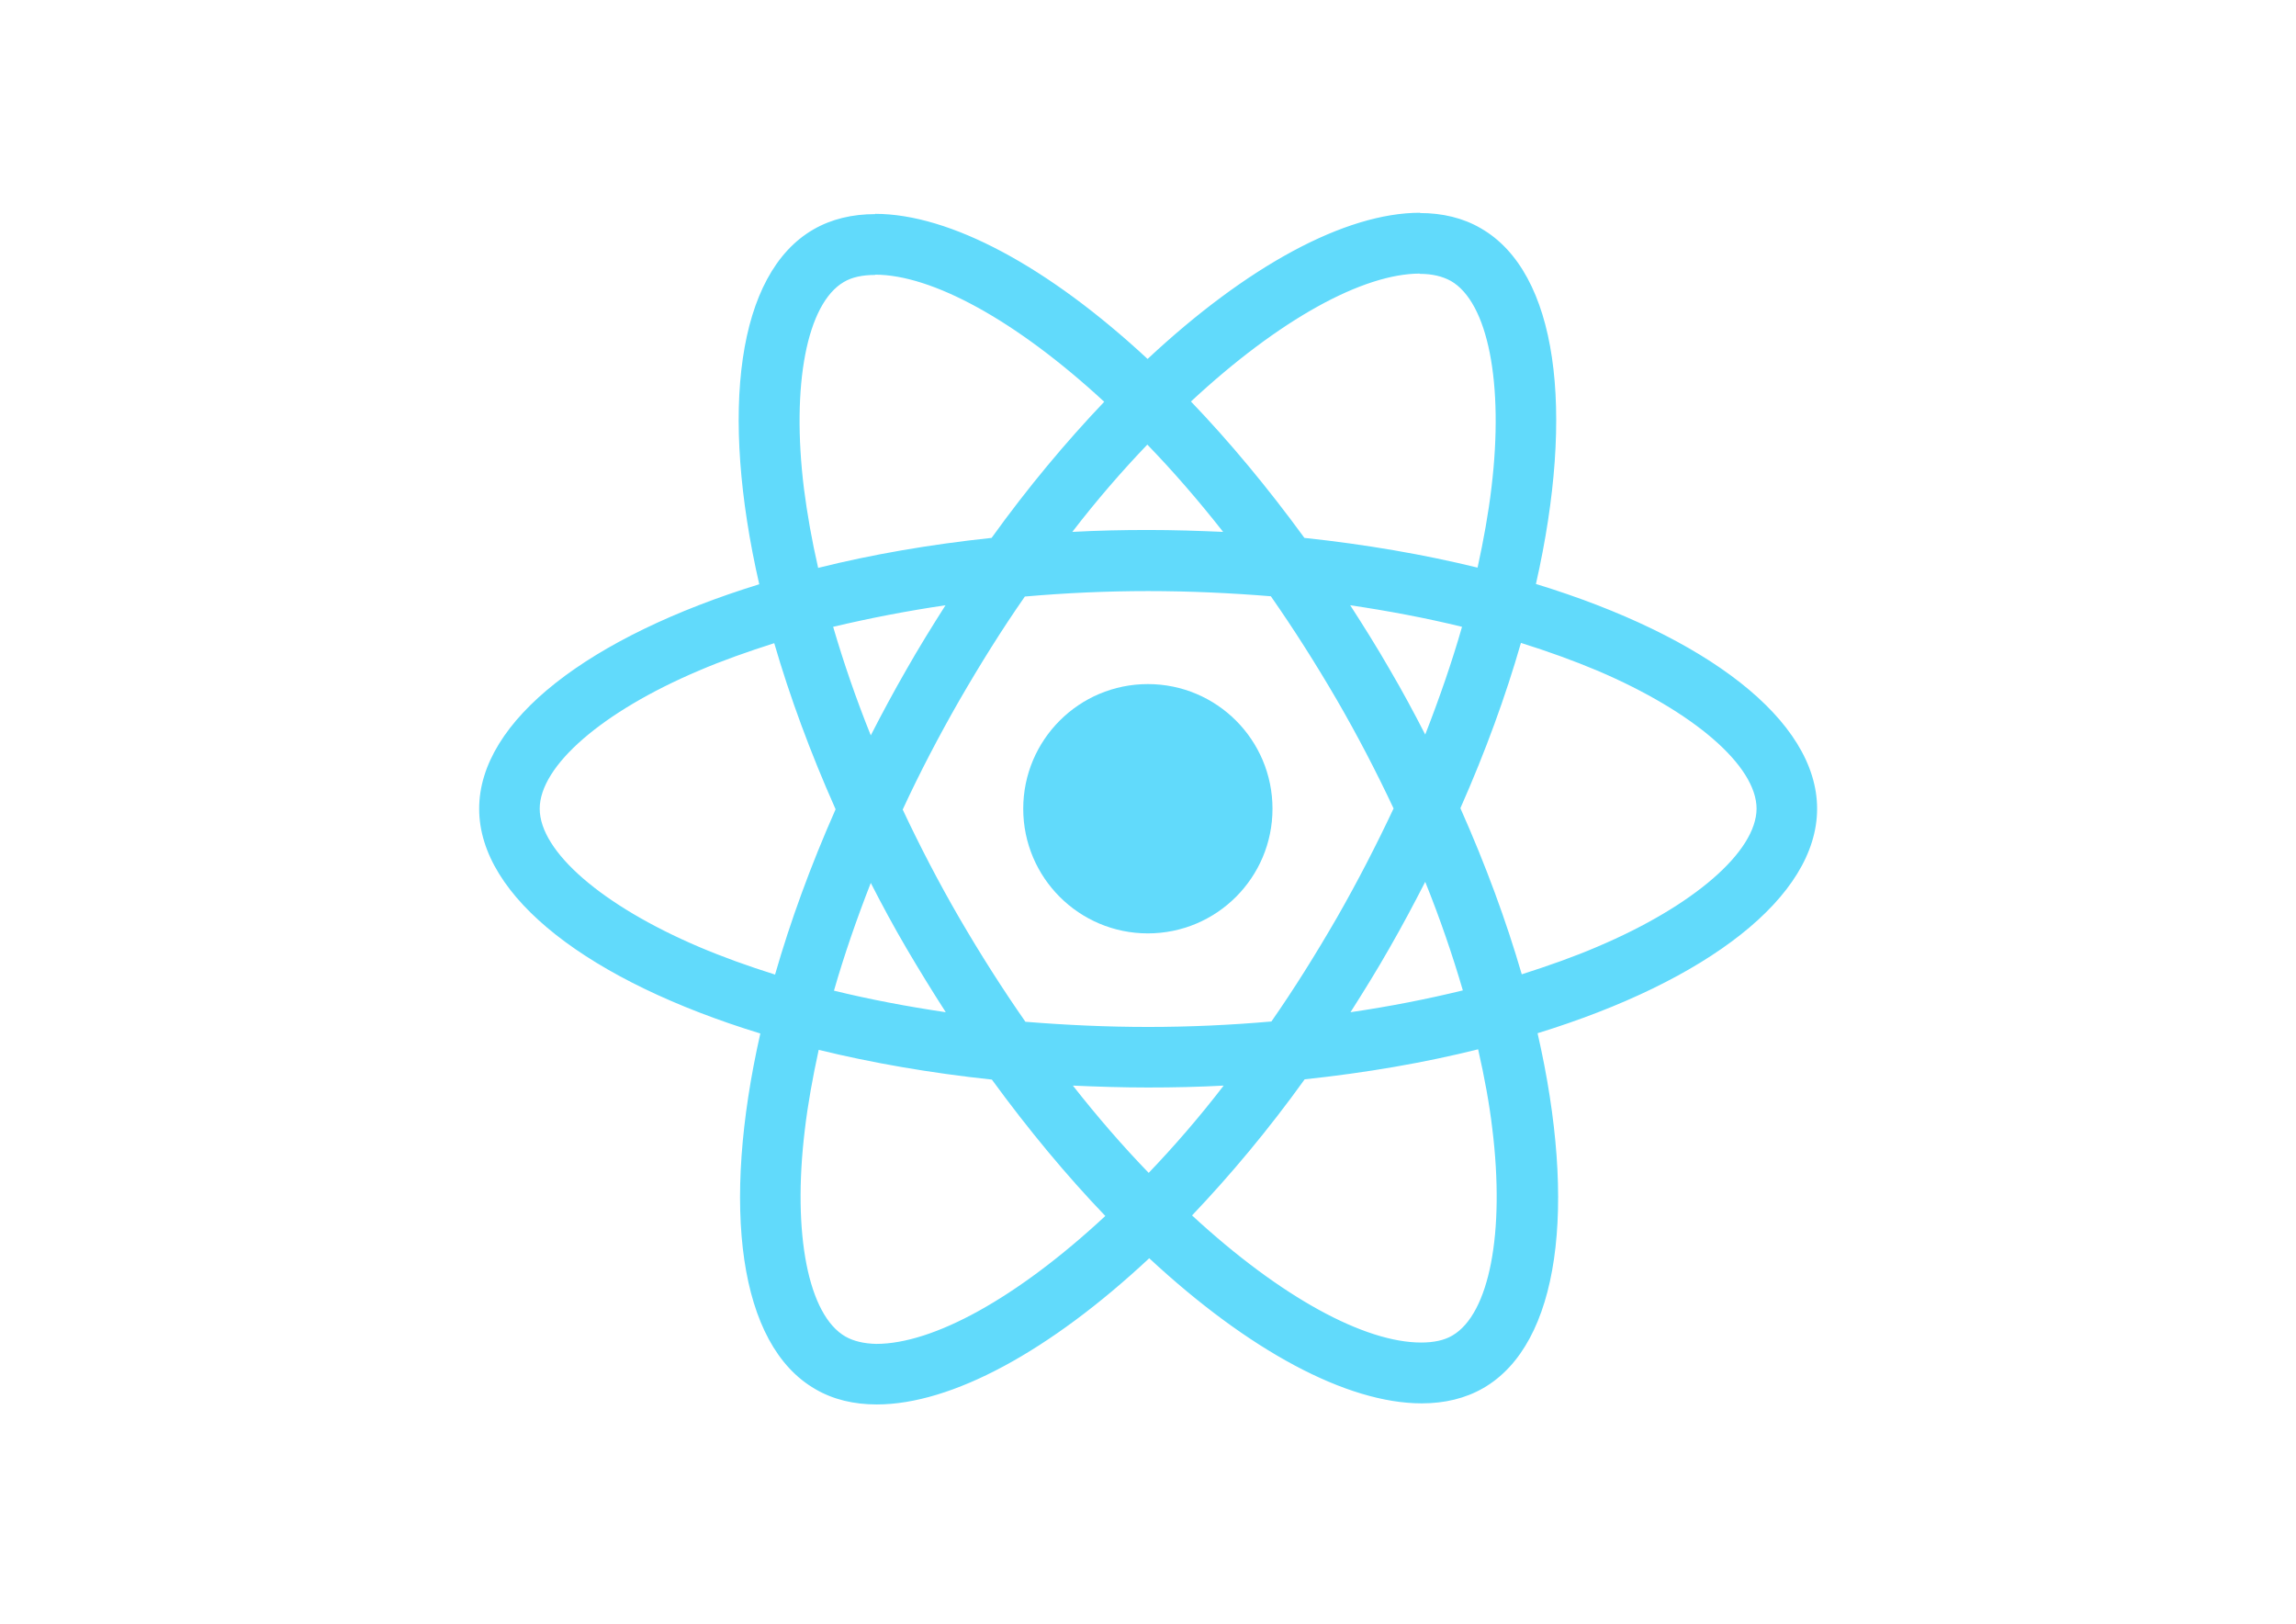
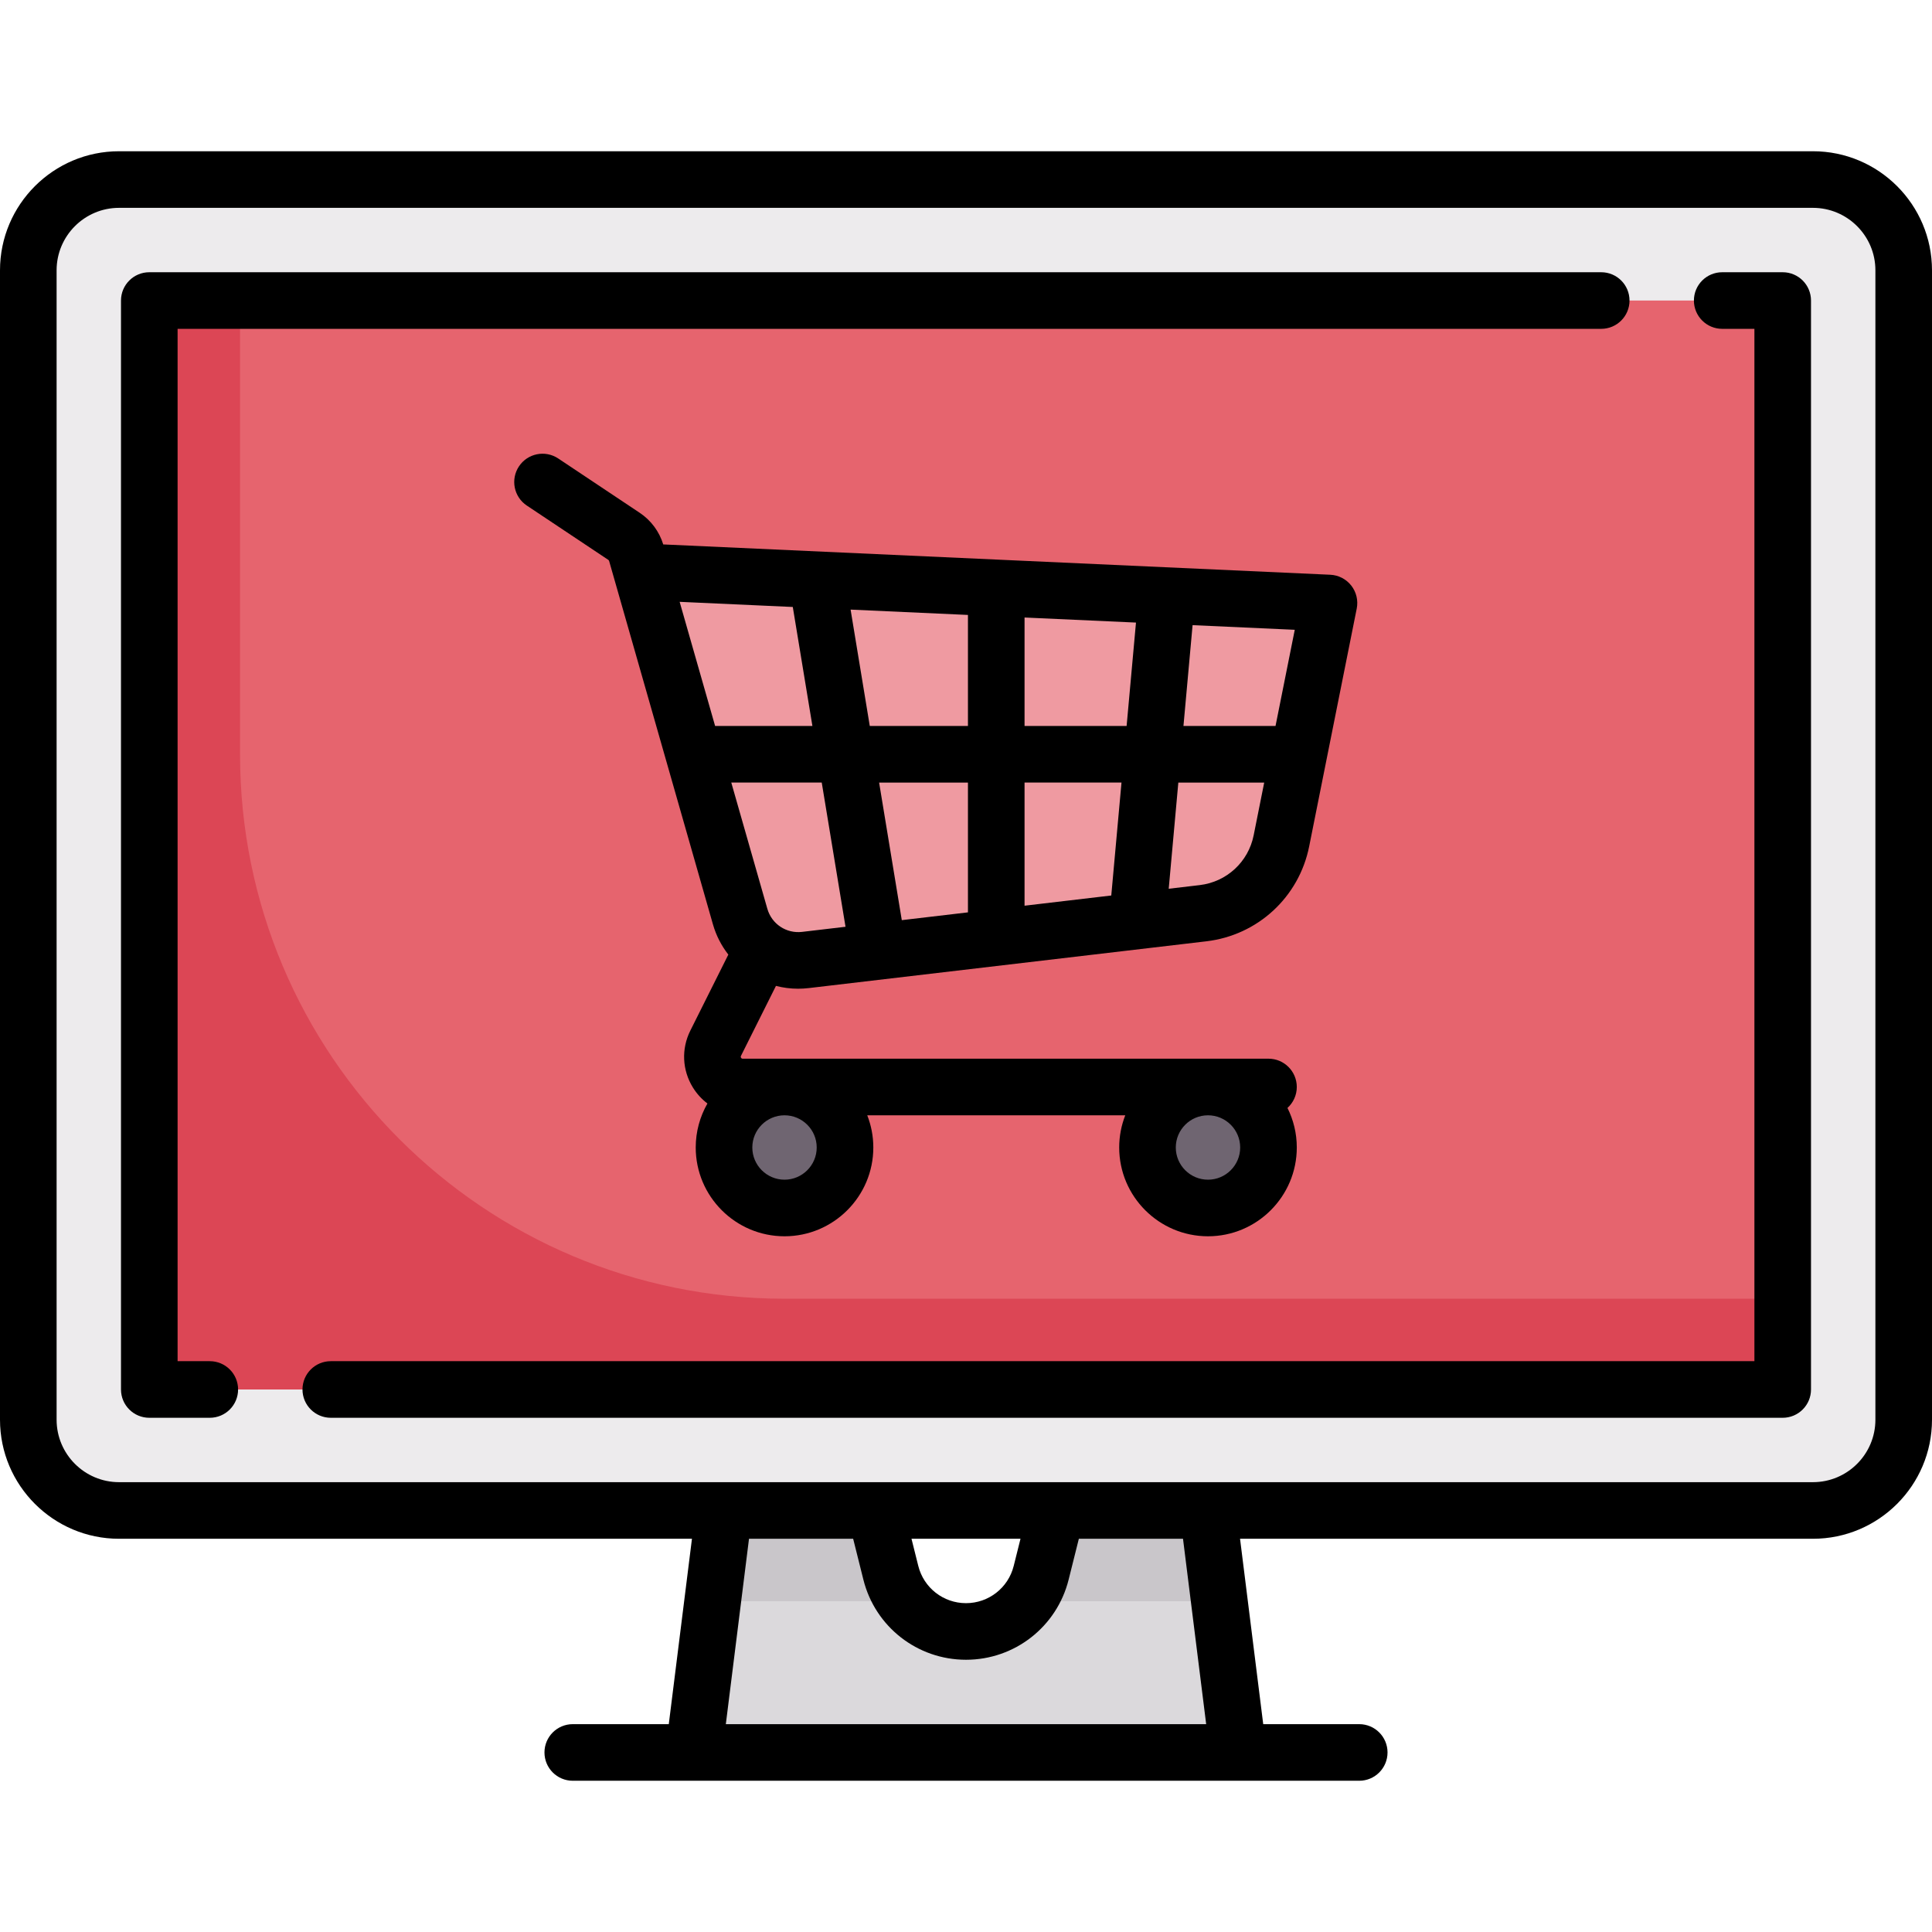
- <svg xmlns="http://www.w3.org/2000/svg" viewBox="0 0 841.9 595.3">
-   <g fill="#61DAFB">
-     <path d="M666.3 296.5c0-32.5-40.7-63.3-103.1-82.4 14.4-63.6 8-114.2-20.2-130.4-6.5-3.8-14.1-5.6-22.4-5.6v22.3c4.6 0 8.3.9 11.4 2.6 13.6 7.8 19.5 37.5 14.9 75.7-1.1 9.4-2.9 19.3-5.1 29.4-19.6-4.8-41-8.5-63.5-10.9-13.5-18.5-27.5-35.3-41.6-50 32.6-30.3 63.2-46.9 84-46.9V78c-27.5 0-63.5 19.6-99.9 53.6-36.4-33.8-72.4-53.2-99.9-53.2v22.3c20.7 0 51.4 16.5 84 46.6-14 14.7-28 31.4-41.3 49.9-22.6 2.4-44 6.1-63.6 11-2.3-10-4-19.7-5.2-29-4.7-38.2 1.1-67.9 14.6-75.8 3-1.8 6.9-2.6 11.5-2.6V78.5c-8.4 0-16 1.8-22.6 5.6-28.1 16.2-34.4 66.7-19.9 130.1-62.2 19.2-102.7 49.9-102.7 82.3 0 32.5 40.7 63.3 103.1 82.4-14.4 63.6-8 114.2 20.2 130.4 6.5 3.8 14.1 5.6 22.5 5.6 27.5 0 63.5-19.6 99.9-53.6 36.4 33.8 72.4 53.2 99.9 53.2 8.4 0 16-1.8 22.6-5.6 28.1-16.2 34.4-66.7 19.9-130.1 62-19.1 102.5-49.9 102.5-82.3zm-130.2-66.7c-3.7 12.9-8.3 26.2-13.5 39.5-4.1-8-8.4-16-13.1-24-4.6-8-9.5-15.8-14.4-23.4 14.2 2.1 27.9 4.7 41 7.9zm-45.8 106.5c-7.8 13.5-15.8 26.3-24.1 38.2-14.9 1.3-30 2-45.2 2-15.1 0-30.2-.7-45-1.9-8.3-11.9-16.4-24.6-24.2-38-7.6-13.1-14.5-26.4-20.8-39.8 6.2-13.4 13.2-26.8 20.7-39.9 7.8-13.5 15.8-26.3 24.1-38.2 14.9-1.3 30-2 45.2-2 15.1 0 30.2.7 45 1.9 8.3 11.9 16.4 24.6 24.2 38 7.6 13.1 14.5 26.4 20.8 39.8-6.3 13.4-13.2 26.8-20.7 39.9zm32.3-13c5.4 13.4 10 26.8 13.8 39.8-13.1 3.2-26.9 5.9-41.2 8 4.9-7.7 9.8-15.6 14.4-23.7 4.6-8 8.9-16.1 13-24.1zM421.2 430c-9.3-9.6-18.6-20.3-27.8-32 9 .4 18.2.7 27.5.7 9.4 0 18.7-.2 27.8-.7-9 11.7-18.3 22.4-27.5 32zm-74.4-58.9c-14.2-2.1-27.9-4.7-41-7.9 3.7-12.9 8.3-26.2 13.5-39.5 4.1 8 8.4 16 13.1 24 4.7 8 9.5 15.8 14.4 23.4zM420.7 163c9.3 9.6 18.6 20.3 27.8 32-9-.4-18.2-.7-27.5-.7-9.4 0-18.7.2-27.8.7 9-11.7 18.3-22.4 27.5-32zm-74 58.9c-4.9 7.7-9.8 15.6-14.4 23.7-4.6 8-8.9 16-13 24-5.4-13.4-10-26.8-13.8-39.8 13.1-3.1 26.9-5.8 41.2-7.9zm-90.5 125.2c-35.4-15.1-58.3-34.9-58.3-50.6 0-15.7 22.9-35.6 58.3-50.6 8.6-3.7 18-7 27.7-10.1 5.7 19.6 13.2 40 22.5 60.9-9.2 20.8-16.6 41.1-22.2 60.6-9.9-3.1-19.3-6.5-28-10.2zM310 490c-13.6-7.8-19.5-37.5-14.9-75.7 1.1-9.4 2.9-19.3 5.1-29.4 19.6 4.8 41 8.5 63.5 10.9 13.5 18.5 27.5 35.3 41.6 50-32.6 30.3-63.2 46.9-84 46.9-4.5-.1-8.3-1-11.3-2.7zm237.2-76.2c4.7 38.2-1.1 67.9-14.6 75.8-3 1.8-6.9 2.6-11.5 2.6-20.7 0-51.4-16.5-84-46.6 14-14.7 28-31.4 41.3-49.9 22.6-2.4 44-6.1 63.6-11 2.3 10.1 4.1 19.8 5.2 29.1zm38.5-66.7c-8.6 3.7-18 7-27.7 10.1-5.7-19.6-13.2-40-22.5-60.9 9.2-20.8 16.6-41.1 22.2-60.6 9.9 3.1 19.3 6.5 28.1 10.2 35.4 15.1 58.3 34.9 58.3 50.6-.1 15.7-23 35.6-58.4 50.6zM320.8 78.4z" />
-     <circle cx="420.9" cy="296.5" r="45.7" />
-     <path d="M520.5 78.1z" />
+ <svg xmlns="http://www.w3.org/2000/svg" version="1.1" id="Capa_1" x="0px" y="0px" viewBox="0 0 512 512" style="enable-background:new 0 0 512 512;" xml:space="preserve">
+   <path style="fill:#DBD9DC;" d="M320.129,397.284h-40.081l-4.128,16.511c-2.285,9.141-10.498,15.554-19.92,15.554  s-17.636-6.413-19.92-15.554l-4.128-16.511h-40.081l-8.016,64.129h144.29L320.129,397.284z" />
+   <g>
+     <path style="fill:#C9C6CA;" d="M269.355,424.339h54.156l-3.382-27.054h-40.081l-4.127,16.511   C274.861,418.032,272.491,421.641,269.355,424.339z" />
+     <path style="fill:#C9C6CA;" d="M231.952,397.284h-40.081l-3.382,27.054h54.156c-3.136-2.698-5.506-6.307-6.566-10.544   L231.952,397.284z" />
  </g>
+   <path style="fill:#EDEBED;" d="M480.452,400.29H31.548c-13.282,0-24.048-10.767-24.048-24.048V71.629  c0-13.282,10.767-24.048,24.048-24.048h448.903c13.282,0,24.048,10.767,24.048,24.048v304.613  C504.5,389.523,493.733,400.29,480.452,400.29z" />
+   <rect x="39.565" y="79.64" style="fill:#E6646E;" width="432.87" height="288.58" />
+   <path style="fill:#DC4655;" d="M207.903,344.177c-79.689,0-144.29-64.601-144.29-144.29V79.645H39.565v288.581h432.871v-24.048  L207.903,344.177L207.903,344.177z" />
+   <g>
+     <circle style="fill:#6F6571;" cx="207.9" cy="304.1" r="16.03" />
+     <circle style="fill:#6F6571;" cx="320.13" cy="304.1" r="16.03" />
+   </g>
+   <path style="fill:#EF9AA1;" d="M170.325,152.532l25.817,90.357c2.159,7.559,9.481,12.437,17.289,11.518l105.385-12.398  c10.344-1.217,18.729-8.955,20.771-19.167l12.607-63.035L170.325,152.532z" />
+   <path d="M480.451,40.081H31.549C14.152,40.081,0,54.233,0,71.629v304.613c0,17.396,14.152,31.548,31.549,31.548h151.826  l-6.141,49.129H151.79c-4.143,0-7.5,3.358-7.5,7.5s3.357,7.5,7.5,7.5h208.42c4.143,0,7.5-3.358,7.5-7.5s-3.357-7.5-7.5-7.5h-25.443  l-6.142-49.129h151.826c17.396,0,31.549-14.152,31.549-31.548V71.629C512,54.233,497.848,40.081,480.451,40.081z M319.649,456.919  H192.351l6.142-49.129h27.603l2.708,10.83c3.126,12.503,14.31,21.234,27.197,21.234s24.071-8.731,27.197-21.234l2.708-10.83h27.603  L319.649,456.919z M241.557,407.79h28.885l-1.798,7.192c-1.453,5.813-6.652,9.872-12.645,9.872s-11.191-4.06-12.645-9.872  L241.557,407.79z M497,376.242c0,9.125-7.424,16.548-16.549,16.548H31.549c-9.125,0-16.549-7.423-16.549-16.548V71.629  c0-9.125,7.424-16.548,16.549-16.548h448.902c9.125,0,16.549,7.423,16.549,16.548L497,376.242L497,376.242z" />
+   <path d="M55.598,360.726h-8.533V87.146h377.273c4.143,0,7.5-3.358,7.5-7.5c0-4.143-3.357-7.5-7.5-7.5H39.564  c-4.143,0-7.5,3.357-7.5,7.5v288.58c0,4.143,3.357,7.5,7.5,7.5h16.033c4.143,0,7.5-3.357,7.5-7.5  C63.098,364.084,59.74,360.726,55.598,360.726z" />
+   <path d="M472.436,72.146h-16.033c-4.143,0-7.5,3.357-7.5,7.5c0,4.142,3.357,7.5,7.5,7.5h8.533v273.58H87.662  c-4.143,0-7.5,3.358-7.5,7.5c0,4.143,3.357,7.5,7.5,7.5h384.773c4.143,0,7.5-3.357,7.5-7.5V79.646  C479.936,75.503,476.578,72.146,472.436,72.146z" />
+   <path d="M205.636,261.273c1.887,0.485,3.853,0.747,5.865,0.747c0.927,0,1.863-0.055,2.805-0.165l105.386-12.398  c13.611-1.602,24.562-11.706,27.25-25.146l12.606-63.034c0.429-2.145-0.1-4.37-1.448-6.093s-3.381-2.771-5.565-2.87l-176.354-8.017  c-0.138-0.006-0.273-0.009-0.412-0.007c-1.044-3.427-3.25-6.399-6.236-8.391l-21.597-14.398c-3.446-2.297-8.103-1.366-10.4,2.081  c-2.297,3.447-1.366,8.103,2.08,10.4l21.596,14.396c0.102,0.068,0.177,0.171,0.211,0.289l27.509,96.281  c0.858,3.002,2.27,5.7,4.083,8.03l-10.065,20.13c-2.423,4.845-2.169,10.488,0.679,15.096c1.033,1.671,2.343,3.094,3.848,4.234  c-1.97,3.439-3.103,7.417-3.103,11.657c0,12.976,10.557,23.532,23.532,23.532s23.532-10.557,23.532-23.532  c0-3.009-0.574-5.885-1.608-8.532h68.377c-1.034,2.647-1.608,5.523-1.608,8.532c0,12.976,10.557,23.532,23.532,23.532  s23.532-10.557,23.532-23.532c0-3.764-0.893-7.321-2.471-10.479c1.514-1.372,2.471-3.348,2.471-5.553c0-4.142-3.357-7.5-7.5-7.5  H196.825c-0.107,0-0.288,0-0.439-0.245c-0.151-0.244-0.07-0.405-0.022-0.502L205.636,261.273z M212.554,246.958  c-4.182,0.492-8.047-2.087-9.201-6.13l-9.555-33.441h23.972l6.301,38.216L212.554,246.958z M271.517,240.021v-32.634h25.691  l-2.709,29.93L271.517,240.021z M271.517,192.387v-28.74l29.529,1.342l-2.48,27.398L271.517,192.387L271.517,192.387z   M256.517,192.387H230.5l-5.084-30.835l31.101,1.414V192.387z M256.517,207.387v34.399l-17.532,2.063l-6.011-36.461h23.543V207.387z   M317.939,234.56l-8.217,0.967l2.547-28.139h22.759l-2.796,13.983C330.822,228.419,325.078,233.72,317.939,234.56z M338.029,192.387  h-24.401l2.418-26.716l27.08,1.231L338.029,192.387z M210.098,160.855l5.199,31.532h-25.785l-9.399-32.895L210.098,160.855z   M216.436,304.097c0,4.705-3.827,8.532-8.532,8.532s-8.532-3.827-8.532-8.532c0-4.705,3.827-8.532,8.532-8.532  S216.436,299.392,216.436,304.097z M320.129,312.629c-4.705,0-8.532-3.827-8.532-8.532c0-4.705,3.827-8.532,8.532-8.532  s8.532,3.828,8.532,8.532C328.661,308.802,324.834,312.629,320.129,312.629z" />
+   <g>
+ </g>
+   <g>
+ </g>
+   <g>
+ </g>
+   <g>
+ </g>
+   <g>
+ </g>
+   <g>
+ </g>
+   <g>
+ </g>
+   <g>
+ </g>
+   <g>
+ </g>
+   <g>
+ </g>
+   <g>
+ </g>
+   <g>
+ </g>
+   <g>
+ </g>
+   <g>
+ </g>
+   <g>
+ </g>
</svg>
